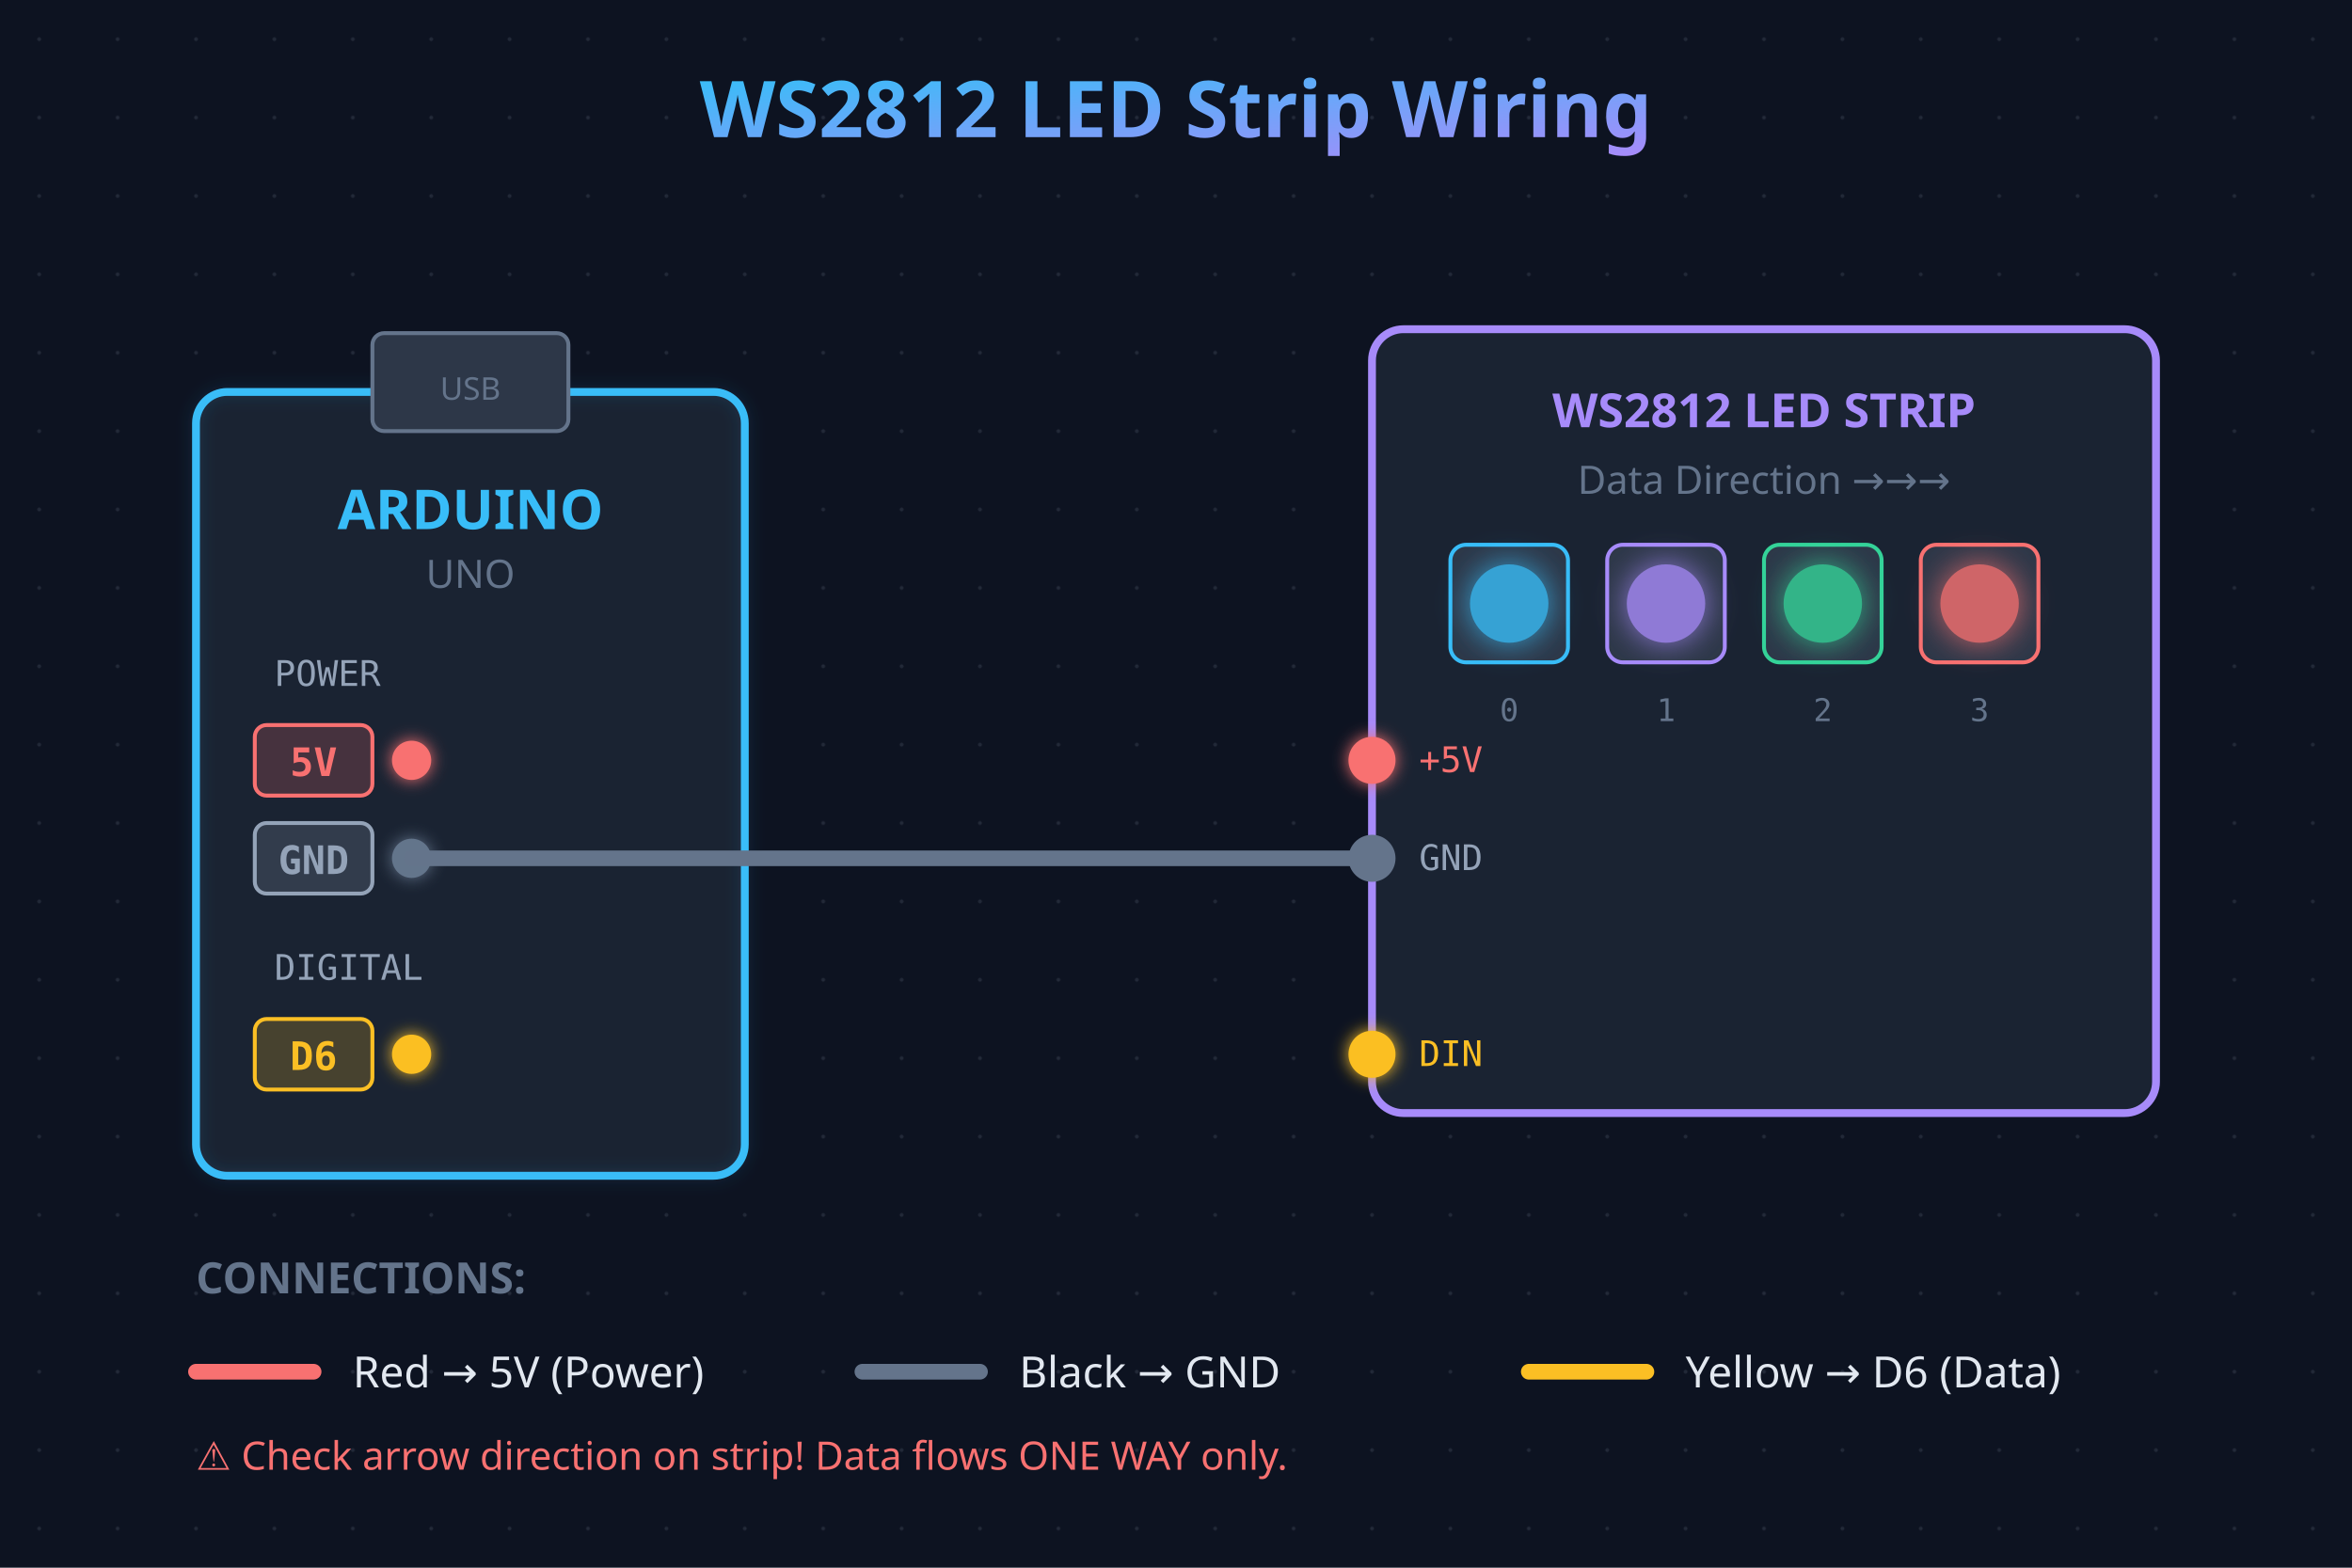
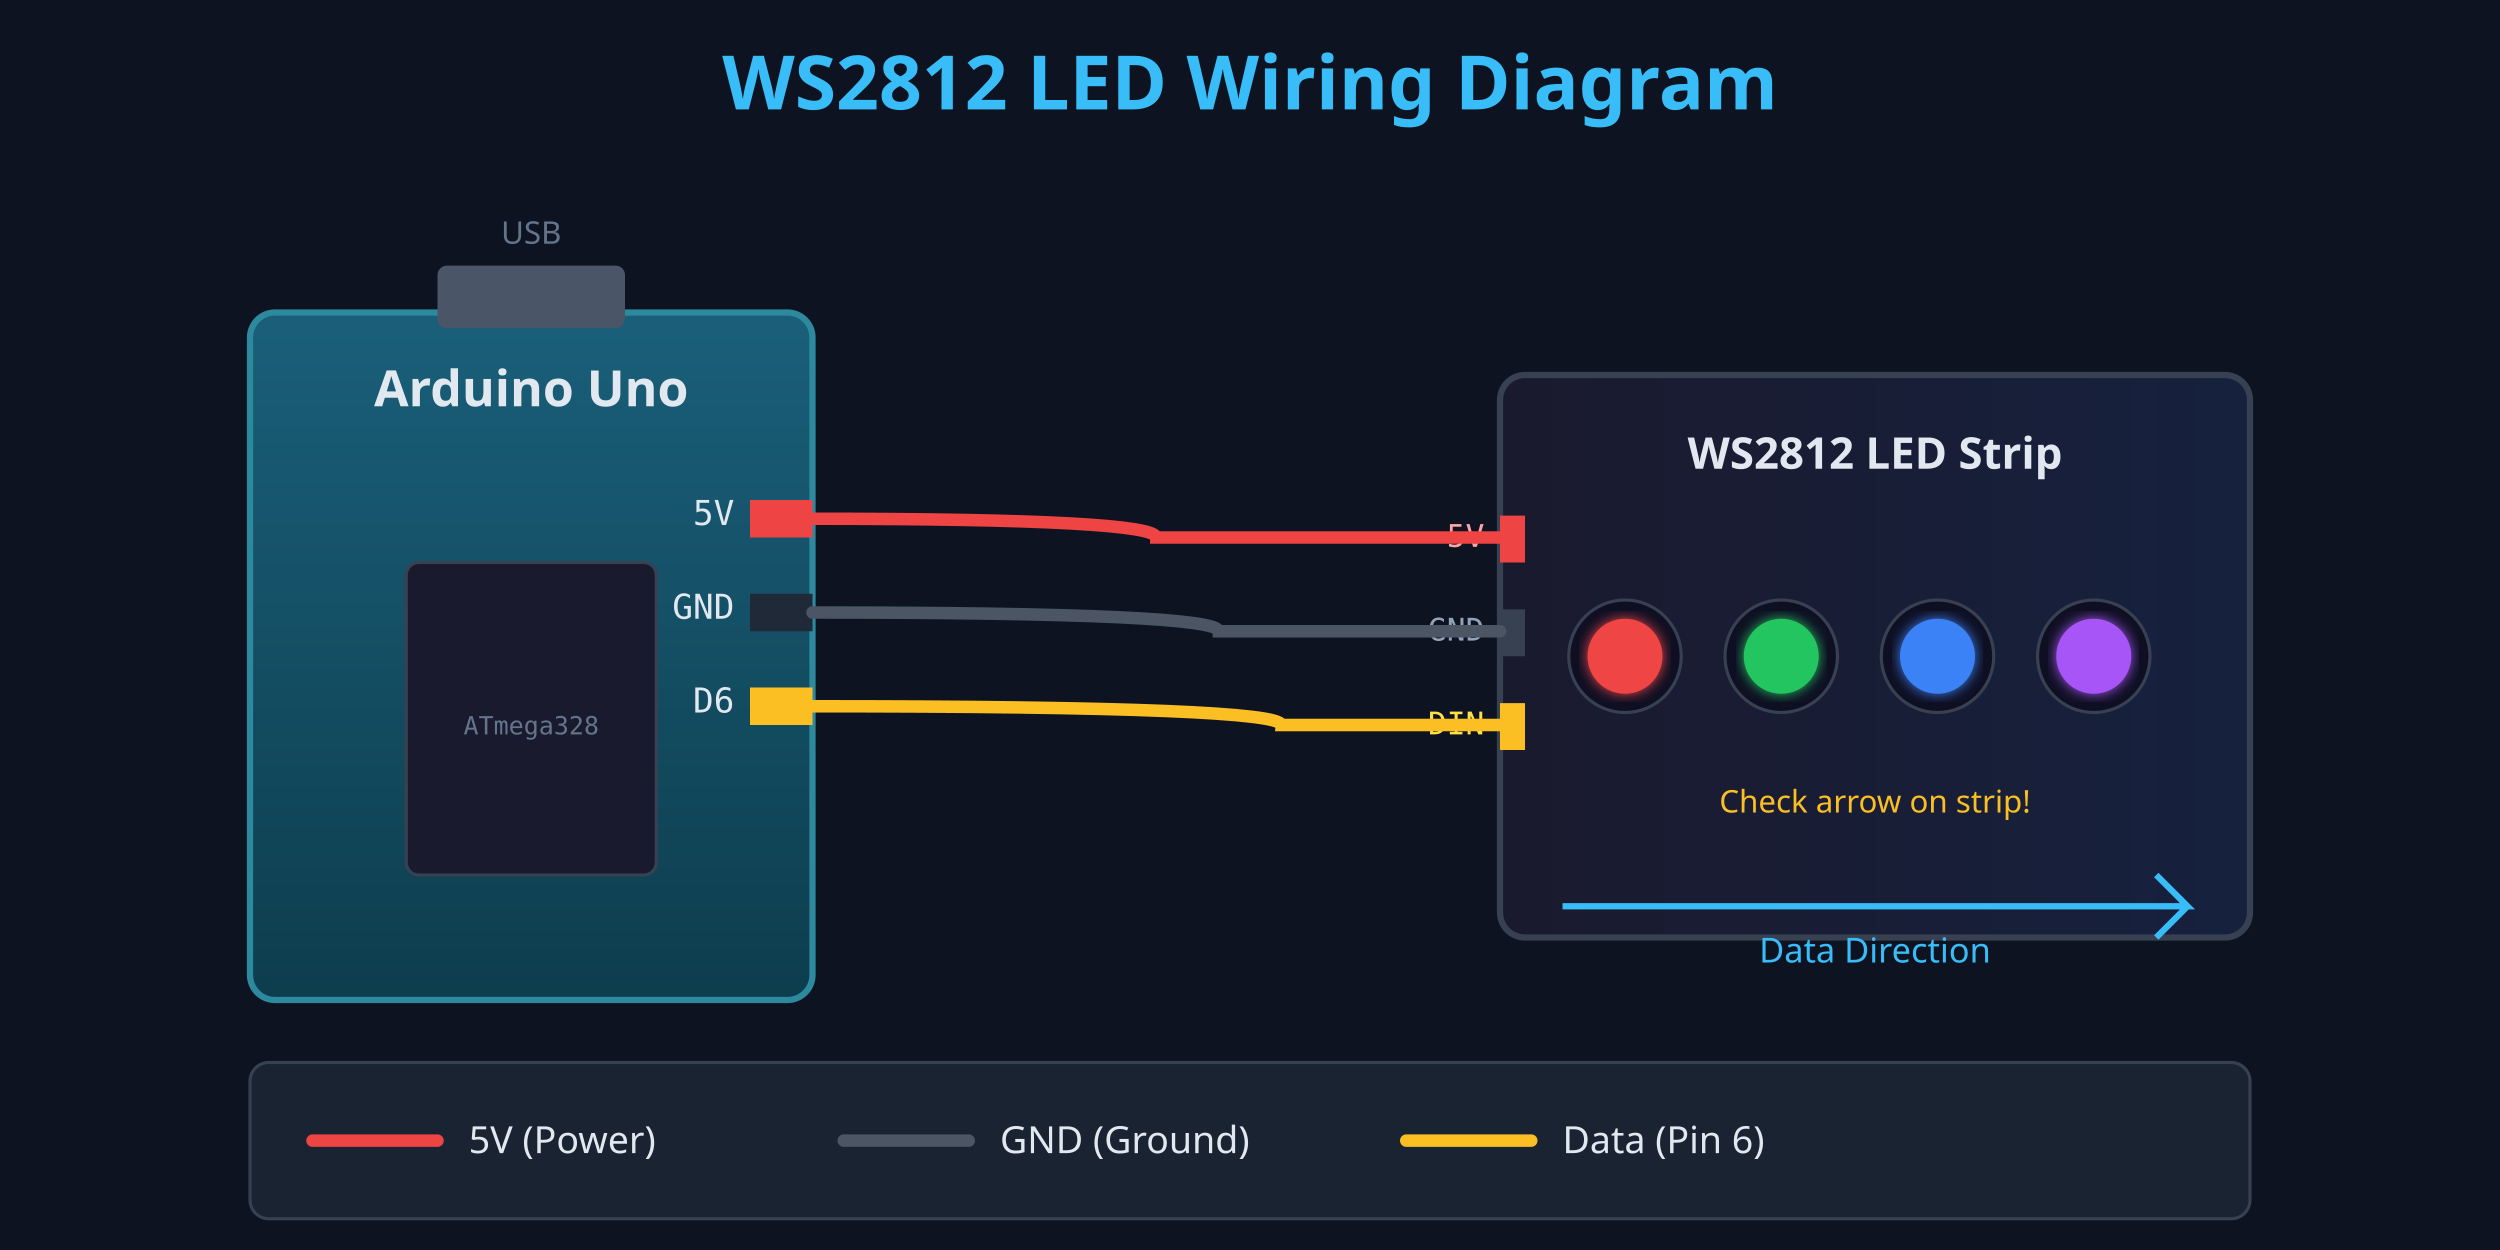
- <svg xmlns="http://www.w3.org/2000/svg" viewBox="0 0 600 400">
+ <svg xmlns="http://www.w3.org/2000/svg" viewBox="0 0 800 400">
  <defs>
-     <linearGradient id="accentGradient" x1="0%" y1="0%" x2="100%" y2="100%">
-       <stop offset="0%" style="stop-color:#38bdf8;stop-opacity:1" />
-       <stop offset="100%" style="stop-color:#a78bfa;stop-opacity:1" />
+     <linearGradient id="boardGradient" x1="0%" y1="0%" x2="0%" y2="100%">
+       <stop offset="0%" style="stop-color:#1a5f7a;stop-opacity:1" />
+       <stop offset="100%" style="stop-color:#0d3d4d;stop-opacity:1" />
    </linearGradient>
-     <filter id="glow" x="-50%" y="-50%" width="200%" height="200%">
+     <linearGradient id="ledGradient" x1="0%" y1="0%" x2="100%" y2="0%">
+       <stop offset="0%" style="stop-color:#1a1a2e;stop-opacity:1" />
+       <stop offset="100%" style="stop-color:#16213e;stop-opacity:1" />
+     </linearGradient>
+     <filter id="glow">
      <feGaussianBlur stdDeviation="2" result="coloredBlur" />
      <feMerge>
        <feMergeNode in="coloredBlur" />
        <feMergeNode in="SourceGraphic" />
      </feMerge>
    </filter>
-     <filter id="ledGlow" x="-100%" y="-100%" width="300%" height="300%">
-       <feGaussianBlur stdDeviation="4" result="coloredBlur" />
-       <feMerge>
-         <feMergeNode in="coloredBlur" />
-         <feMergeNode in="SourceGraphic" />
-       </feMerge>
-     </filter>
  </defs>
-   <rect width="600" height="400" fill="#0d1321" />
-   <pattern id="dots" x="0" y="0" width="20" height="20" patternUnits="userSpaceOnUse">
-     <circle cx="10" cy="10" r="0.5" fill="rgba(148,163,184,0.15)" />
-   </pattern>
-   <rect width="600" height="400" fill="url(#dots)" />
-   <text x="300" y="35" text-anchor="middle" fill="url(#accentGradient)" font-family="Segoe UI, system-ui, sans-serif" font-size="20" font-weight="700">WS2812 LED Strip Wiring</text>
-   <g transform="translate(50, 100)">
-     <rect x="0" y="0" width="140" height="200" rx="8" fill="#1a2332" stroke="#38bdf8" stroke-width="2" />
-     <rect x="0" y="0" width="140" height="200" rx="8" fill="none" stroke="rgba(56,189,248,0.3)" stroke-width="1" filter="url(#glow)" />
-     <rect x="45" y="-15" width="50" height="25" rx="3" fill="#2d3748" stroke="#64748b" stroke-width="1" />
-     <text x="70" y="2" text-anchor="middle" fill="#64748b" font-family="Segoe UI, system-ui, sans-serif" font-size="8">USB</text>
-     <text x="70" y="35" text-anchor="middle" fill="#38bdf8" font-family="Segoe UI, system-ui, sans-serif" font-size="14" font-weight="600">ARDUINO</text>
-     <text x="70" y="50" text-anchor="middle" fill="#64748b" font-family="Segoe UI, system-ui, sans-serif" font-size="10">UNO</text>
-     <text x="20" y="75" fill="#94a3b8" font-family="SF Mono, Consolas, monospace" font-size="9">POWER</text>
-     <rect x="15" y="85" width="30" height="18" rx="3" fill="rgba(248,113,113,0.2)" stroke="#f87171" stroke-width="1" />
-     <text x="30" y="98" text-anchor="middle" fill="#f87171" font-family="SF Mono, Consolas, monospace" font-size="10" font-weight="600">5V</text>
-     <circle cx="55" cy="94" r="5" fill="#f87171" filter="url(#glow)" />
-     <rect x="15" y="110" width="30" height="18" rx="3" fill="rgba(148,163,184,0.2)" stroke="#94a3b8" stroke-width="1" />
-     <text x="30" y="123" text-anchor="middle" fill="#94a3b8" font-family="SF Mono, Consolas, monospace" font-size="10" font-weight="600">GND</text>
-     <circle cx="55" cy="119" r="5" fill="#64748b" filter="url(#glow)" />
-     <text x="20" y="150" fill="#94a3b8" font-family="SF Mono, Consolas, monospace" font-size="9">DIGITAL</text>
-     <rect x="15" y="160" width="30" height="18" rx="3" fill="rgba(251,191,36,0.2)" stroke="#fbbf24" stroke-width="1" />
-     <text x="30" y="173" text-anchor="middle" fill="#fbbf24" font-family="SF Mono, Consolas, monospace" font-size="10" font-weight="600">D6</text>
-     <circle cx="55" cy="169" r="5" fill="#fbbf24" filter="url(#glow)" />
-   </g>
-   <g transform="translate(350, 84)">
-     <rect x="0" y="0" width="200" height="200" rx="8" fill="#1a2332" stroke="#a78bfa" stroke-width="2" />
-     <text x="100" y="25" text-anchor="middle" fill="#a78bfa" font-family="Segoe UI, system-ui, sans-serif" font-size="12" font-weight="600">WS2812 LED STRIP</text>
-     <text x="100" y="42" text-anchor="middle" fill="#64748b" font-family="Segoe UI, system-ui, sans-serif" font-size="10">Data Direction →→→</text>
-     <g transform="translate(20, 55)">
-       <rect x="0" y="0" width="30" height="30" rx="4" fill="#2d3748" stroke="#38bdf8" stroke-width="1" />
-       <circle cx="15" cy="15" r="10" fill="#38bdf8" opacity="0.8" filter="url(#ledGlow)" />
-       <text x="15" y="45" text-anchor="middle" fill="#64748b" font-family="SF Mono, Consolas, monospace" font-size="8">0</text>
-       <rect x="40" y="0" width="30" height="30" rx="4" fill="#2d3748" stroke="#a78bfa" stroke-width="1" />
-       <circle cx="55" cy="15" r="10" fill="#a78bfa" opacity="0.8" filter="url(#ledGlow)" />
-       <text x="55" y="45" text-anchor="middle" fill="#64748b" font-family="SF Mono, Consolas, monospace" font-size="8">1</text>
-       <rect x="80" y="0" width="30" height="30" rx="4" fill="#2d3748" stroke="#34d399" stroke-width="1" />
-       <circle cx="95" cy="15" r="10" fill="#34d399" opacity="0.8" filter="url(#ledGlow)" />
-       <text x="95" y="45" text-anchor="middle" fill="#64748b" font-family="SF Mono, Consolas, monospace" font-size="8">2</text>
-       <rect x="120" y="0" width="30" height="30" rx="4" fill="#2d3748" stroke="#f87171" stroke-width="1" />
-       <circle cx="135" cy="15" r="10" fill="#f87171" opacity="0.8" filter="url(#ledGlow)" />
-       <text x="135" y="45" text-anchor="middle" fill="#64748b" font-family="SF Mono, Consolas, monospace" font-size="8">3</text>
-     </g>
-     <text x="12" y="113" fill="#f87171" font-family="SF Mono, Consolas, monospace" font-size="9">+5V</text>
-     <text x="12" y="138" fill="#94a3b8" font-family="SF Mono, Consolas, monospace" font-size="9">GND</text>
-     <text x="12" y="188" fill="#fbbf24" font-family="SF Mono, Consolas, monospace" font-size="9">DIN</text>
-   </g>
-   <line x1="105" y1="194" x2="350" y2="194" stroke="#f87171" stroke-width="4" stroke-linecap="round" filter="url(#glow)" />
-   <circle cx="350" cy="194" r="6" fill="#f87171" filter="url(#glow)" />
-   <line x1="105" y1="219" x2="350" y2="219" stroke="#64748b" stroke-width="4" stroke-linecap="round" />
-   <circle cx="350" cy="219" r="6" fill="#64748b" />
-   <line x1="105" y1="269" x2="350" y2="269" stroke="#fbbf24" stroke-width="4" stroke-linecap="round" filter="url(#glow)" />
-   <circle cx="350" cy="269" r="6" fill="#fbbf24" filter="url(#glow)" />
-   <g transform="translate(50, 330)">
-     <text x="0" y="0" fill="#64748b" font-family="Segoe UI, system-ui, sans-serif" font-size="11" font-weight="600">CONNECTIONS:</text>
-     <line x1="0" y1="20" x2="30" y2="20" stroke="#f87171" stroke-width="4" stroke-linecap="round" />
-     <text x="40" y="24" fill="#e2e8f0" font-family="Segoe UI, system-ui, sans-serif" font-size="11">Red → 5V (Power)</text>
-     <line x1="170" y1="20" x2="200" y2="20" stroke="#64748b" stroke-width="4" stroke-linecap="round" />
-     <text x="210" y="24" fill="#e2e8f0" font-family="Segoe UI, system-ui, sans-serif" font-size="11">Black → GND</text>
-     <line x1="340" y1="20" x2="370" y2="20" stroke="#fbbf24" stroke-width="4" stroke-linecap="round" />
-     <text x="380" y="24" fill="#e2e8f0" font-family="Segoe UI, system-ui, sans-serif" font-size="11">Yellow → D6 (Data)</text>
-   </g>
-   <g transform="translate(50, 375)">
-     <text x="0" y="0" fill="#f87171" font-family="Segoe UI, system-ui, sans-serif" font-size="10">⚠️ Check arrow direction on strip! Data flows ONE WAY only.</text>
-   </g>
+   <rect width="800" height="400" fill="#0d1321" />
+   <text x="400" y="35" text-anchor="middle" fill="#38bdf8" font-family="system-ui, sans-serif" font-size="24" font-weight="bold">WS2812 LED Wiring Diagram</text>
+   <rect x="80" y="100" width="180" height="220" rx="8" fill="url(#boardGradient)" stroke="#2d8a9e" stroke-width="2" />
+   <text x="170" y="130" text-anchor="middle" fill="#e2e8f0" font-family="system-ui, sans-serif" font-size="16" font-weight="bold">Arduino Uno</text>
+   <rect x="140" y="85" width="60" height="20" rx="3" fill="#4a5568" />
+   <text x="170" y="78" text-anchor="middle" fill="#64748b" font-family="system-ui, sans-serif" font-size="10">USB</text>
+   <rect x="240" y="160" width="20" height="12" fill="#ef4444" />
+   <text x="235" y="168" text-anchor="end" fill="#e2e8f0" font-family="monospace" font-size="11">5V</text>
+   <rect x="240" y="190" width="20" height="12" fill="#1f2937" />
+   <text x="235" y="198" text-anchor="end" fill="#e2e8f0" font-family="monospace" font-size="11">GND</text>
+   <rect x="240" y="220" width="20" height="12" fill="#fbbf24" />
+   <text x="235" y="228" text-anchor="end" fill="#e2e8f0" font-family="monospace" font-size="11">D6</text>
+   <rect x="130" y="180" width="80" height="100" rx="4" fill="#1a1a2e" stroke="#374151" stroke-width="1" />
+   <text x="170" y="235" text-anchor="middle" fill="#64748b" font-family="monospace" font-size="8">ATmega328</text>
+   <rect x="480" y="120" width="240" height="180" rx="8" fill="url(#ledGradient)" stroke="#374151" stroke-width="2" />
+   <text x="600" y="150" text-anchor="middle" fill="#e2e8f0" font-family="system-ui, sans-serif" font-size="14" font-weight="bold">WS2812 LED Strip</text>
+   <path d="M 500 290 L 700 290 L 690 280 M 700 290 L 690 300" stroke="#38bdf8" stroke-width="2" fill="none" />
+   <text x="600" y="308" text-anchor="middle" fill="#38bdf8" font-family="system-ui, sans-serif" font-size="11">Data Direction</text>
+   <circle cx="520" cy="210" r="18" fill="#0f0f23" stroke="#374151" stroke-width="1" />
+   <circle cx="520" cy="210" r="12" fill="#ef4444" filter="url(#glow)" />
+   <circle cx="570" cy="210" r="18" fill="#0f0f23" stroke="#374151" stroke-width="1" />
+   <circle cx="570" cy="210" r="12" fill="#22c55e" filter="url(#glow)" />
+   <circle cx="620" cy="210" r="18" fill="#0f0f23" stroke="#374151" stroke-width="1" />
+   <circle cx="620" cy="210" r="12" fill="#3b82f6" filter="url(#glow)" />
+   <circle cx="670" cy="210" r="18" fill="#0f0f23" stroke="#374151" stroke-width="1" />
+   <circle cx="670" cy="210" r="12" fill="#a855f7" filter="url(#glow)" />
+   <rect x="480" y="165" width="8" height="15" fill="#ef4444" />
+   <text x="475" y="175" text-anchor="end" fill="#fca5a5" font-family="monospace" font-size="10">5V</text>
+   <rect x="480" y="195" width="8" height="15" fill="#374151" />
+   <text x="475" y="205" text-anchor="end" fill="#94a3b8" font-family="monospace" font-size="10">GND</text>
+   <rect x="480" y="225" width="8" height="15" fill="#fbbf24" />
+   <text x="475" y="235" text-anchor="end" fill="#fde047" font-family="monospace" font-size="10">DIN</text>
+   <path d="M 260 166 Q 370 166 370 172 L 370 172 Q 370 172 480 172" stroke="#ef4444" stroke-width="4" fill="none" stroke-linecap="round" />
+   <path d="M 260 196 Q 390 196 390 202 L 390 202 Q 390 202 480 202" stroke="#4b5563" stroke-width="4" fill="none" stroke-linecap="round" />
+   <path d="M 260 226 Q 410 226 410 232 L 410 232 Q 410 232 480 232" stroke="#fbbf24" stroke-width="4" fill="none" stroke-linecap="round" />
+   <rect x="80" y="340" width="640" height="50" rx="6" fill="#1a2332" stroke="#374151" stroke-width="1" />
+   <line x1="100" y1="365" x2="140" y2="365" stroke="#ef4444" stroke-width="4" stroke-linecap="round" />
+   <text x="150" y="369" fill="#e2e8f0" font-family="system-ui, sans-serif" font-size="12">5V (Power)</text>
+   <line x1="270" y1="365" x2="310" y2="365" stroke="#4b5563" stroke-width="4" stroke-linecap="round" />
+   <text x="320" y="369" fill="#e2e8f0" font-family="system-ui, sans-serif" font-size="12">GND (Ground)</text>
+   <line x1="450" y1="365" x2="490" y2="365" stroke="#fbbf24" stroke-width="4" stroke-linecap="round" />
+   <text x="500" y="369" fill="#e2e8f0" font-family="system-ui, sans-serif" font-size="12">Data (Pin 6)</text>
+   <text x="600" y="260" text-anchor="middle" fill="#fbbf24" font-family="system-ui, sans-serif" font-size="10">Check arrow on strip!</text>
</svg>
